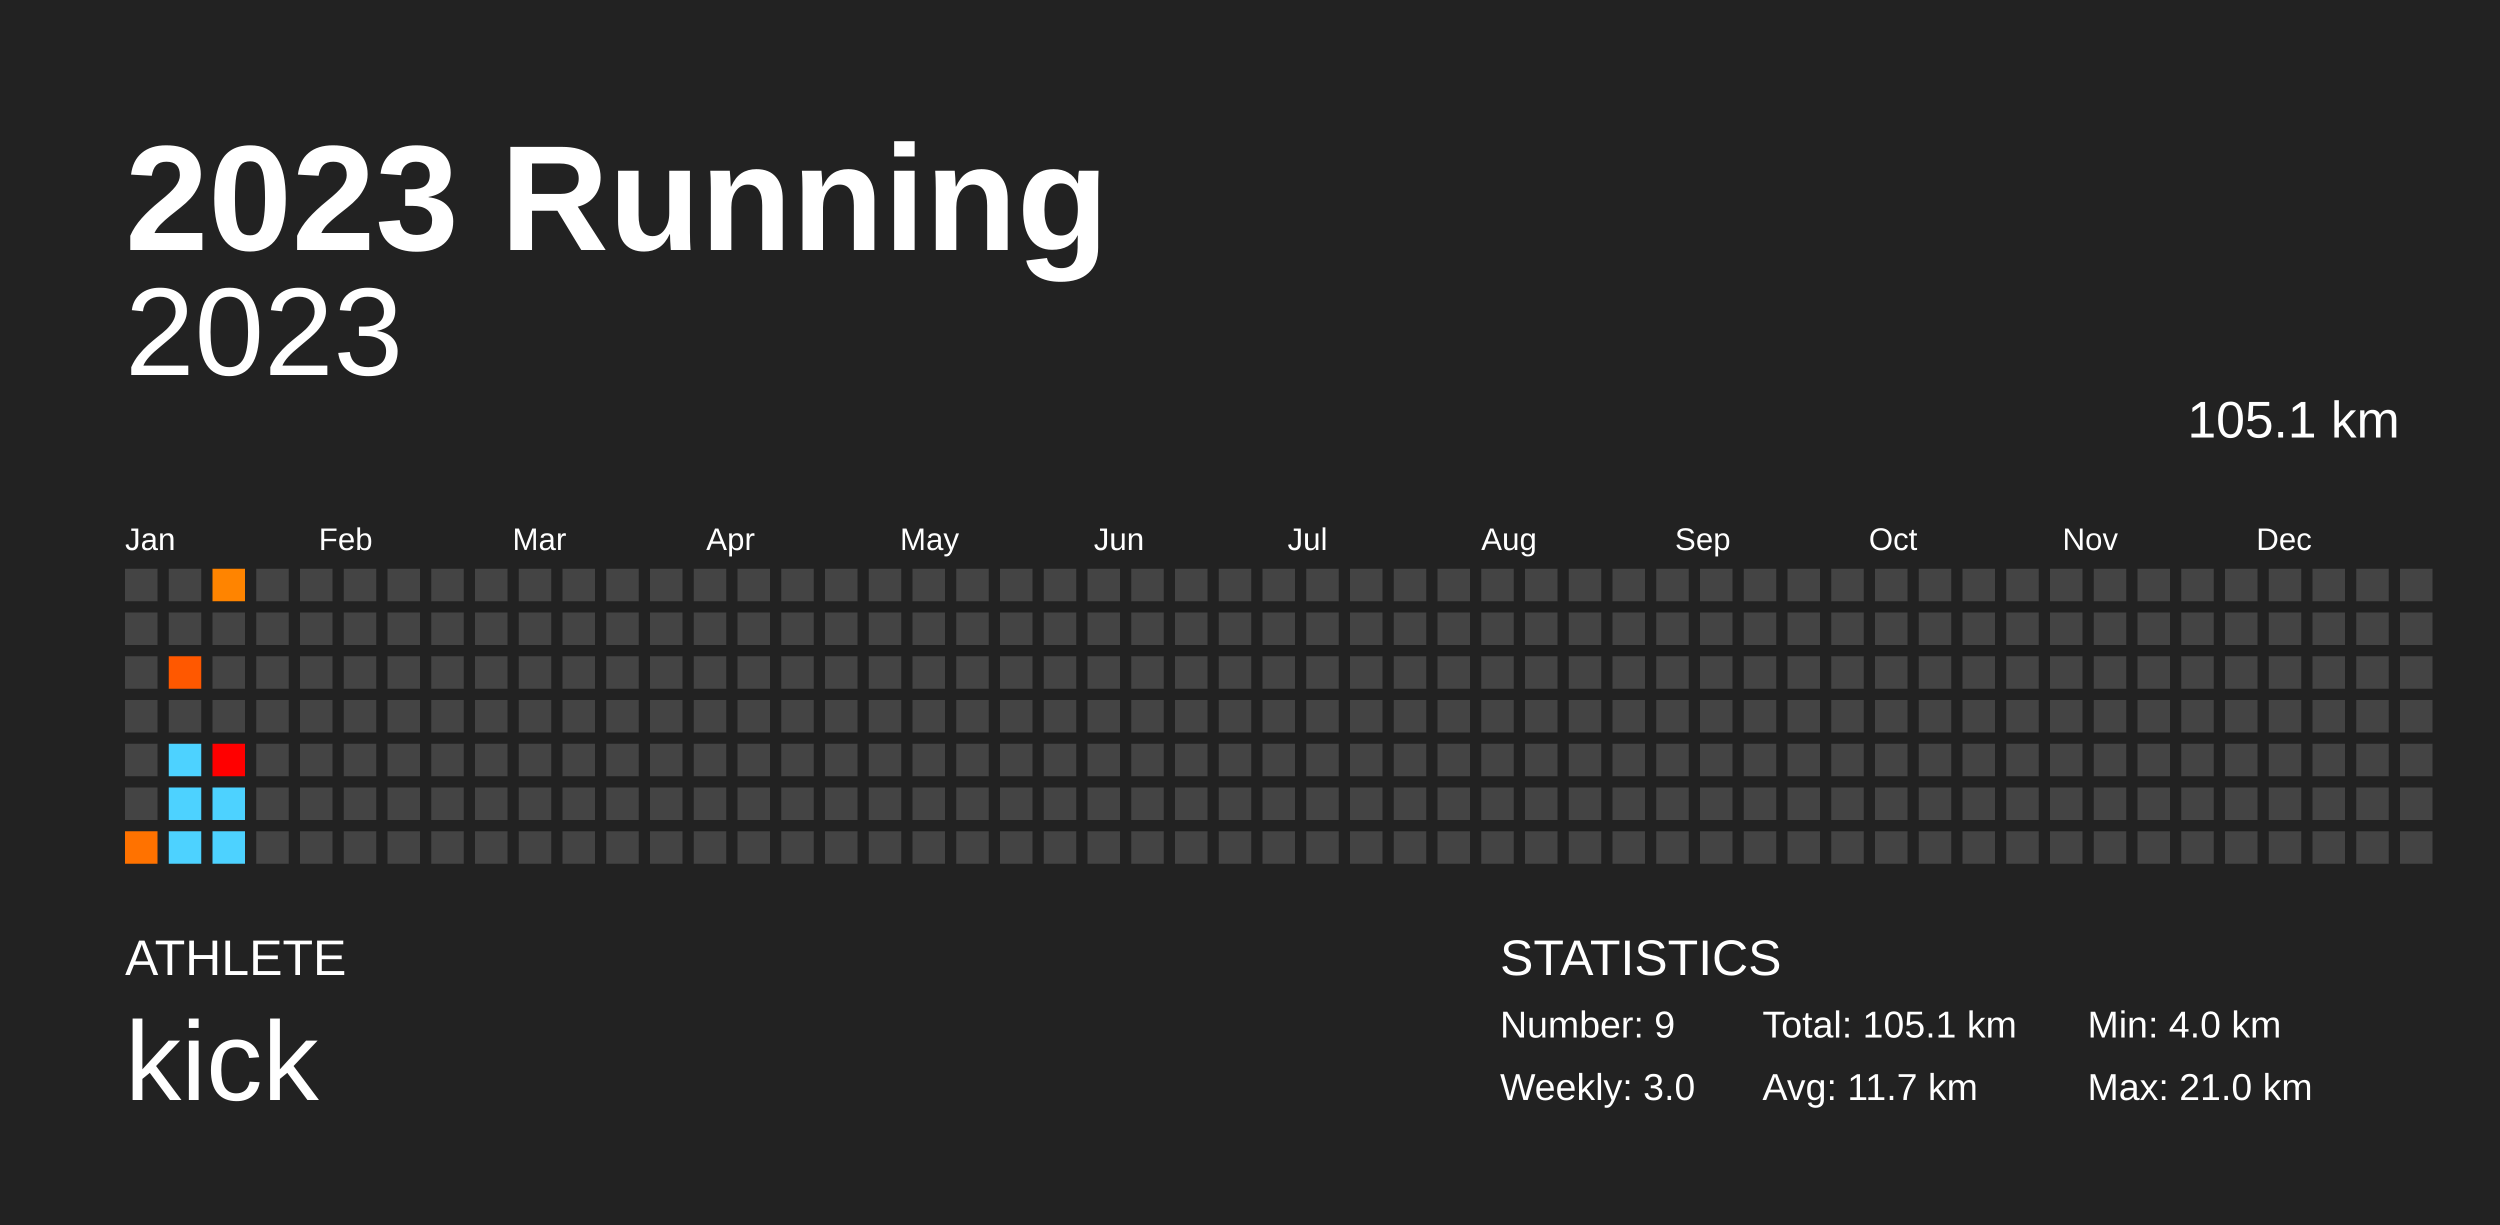
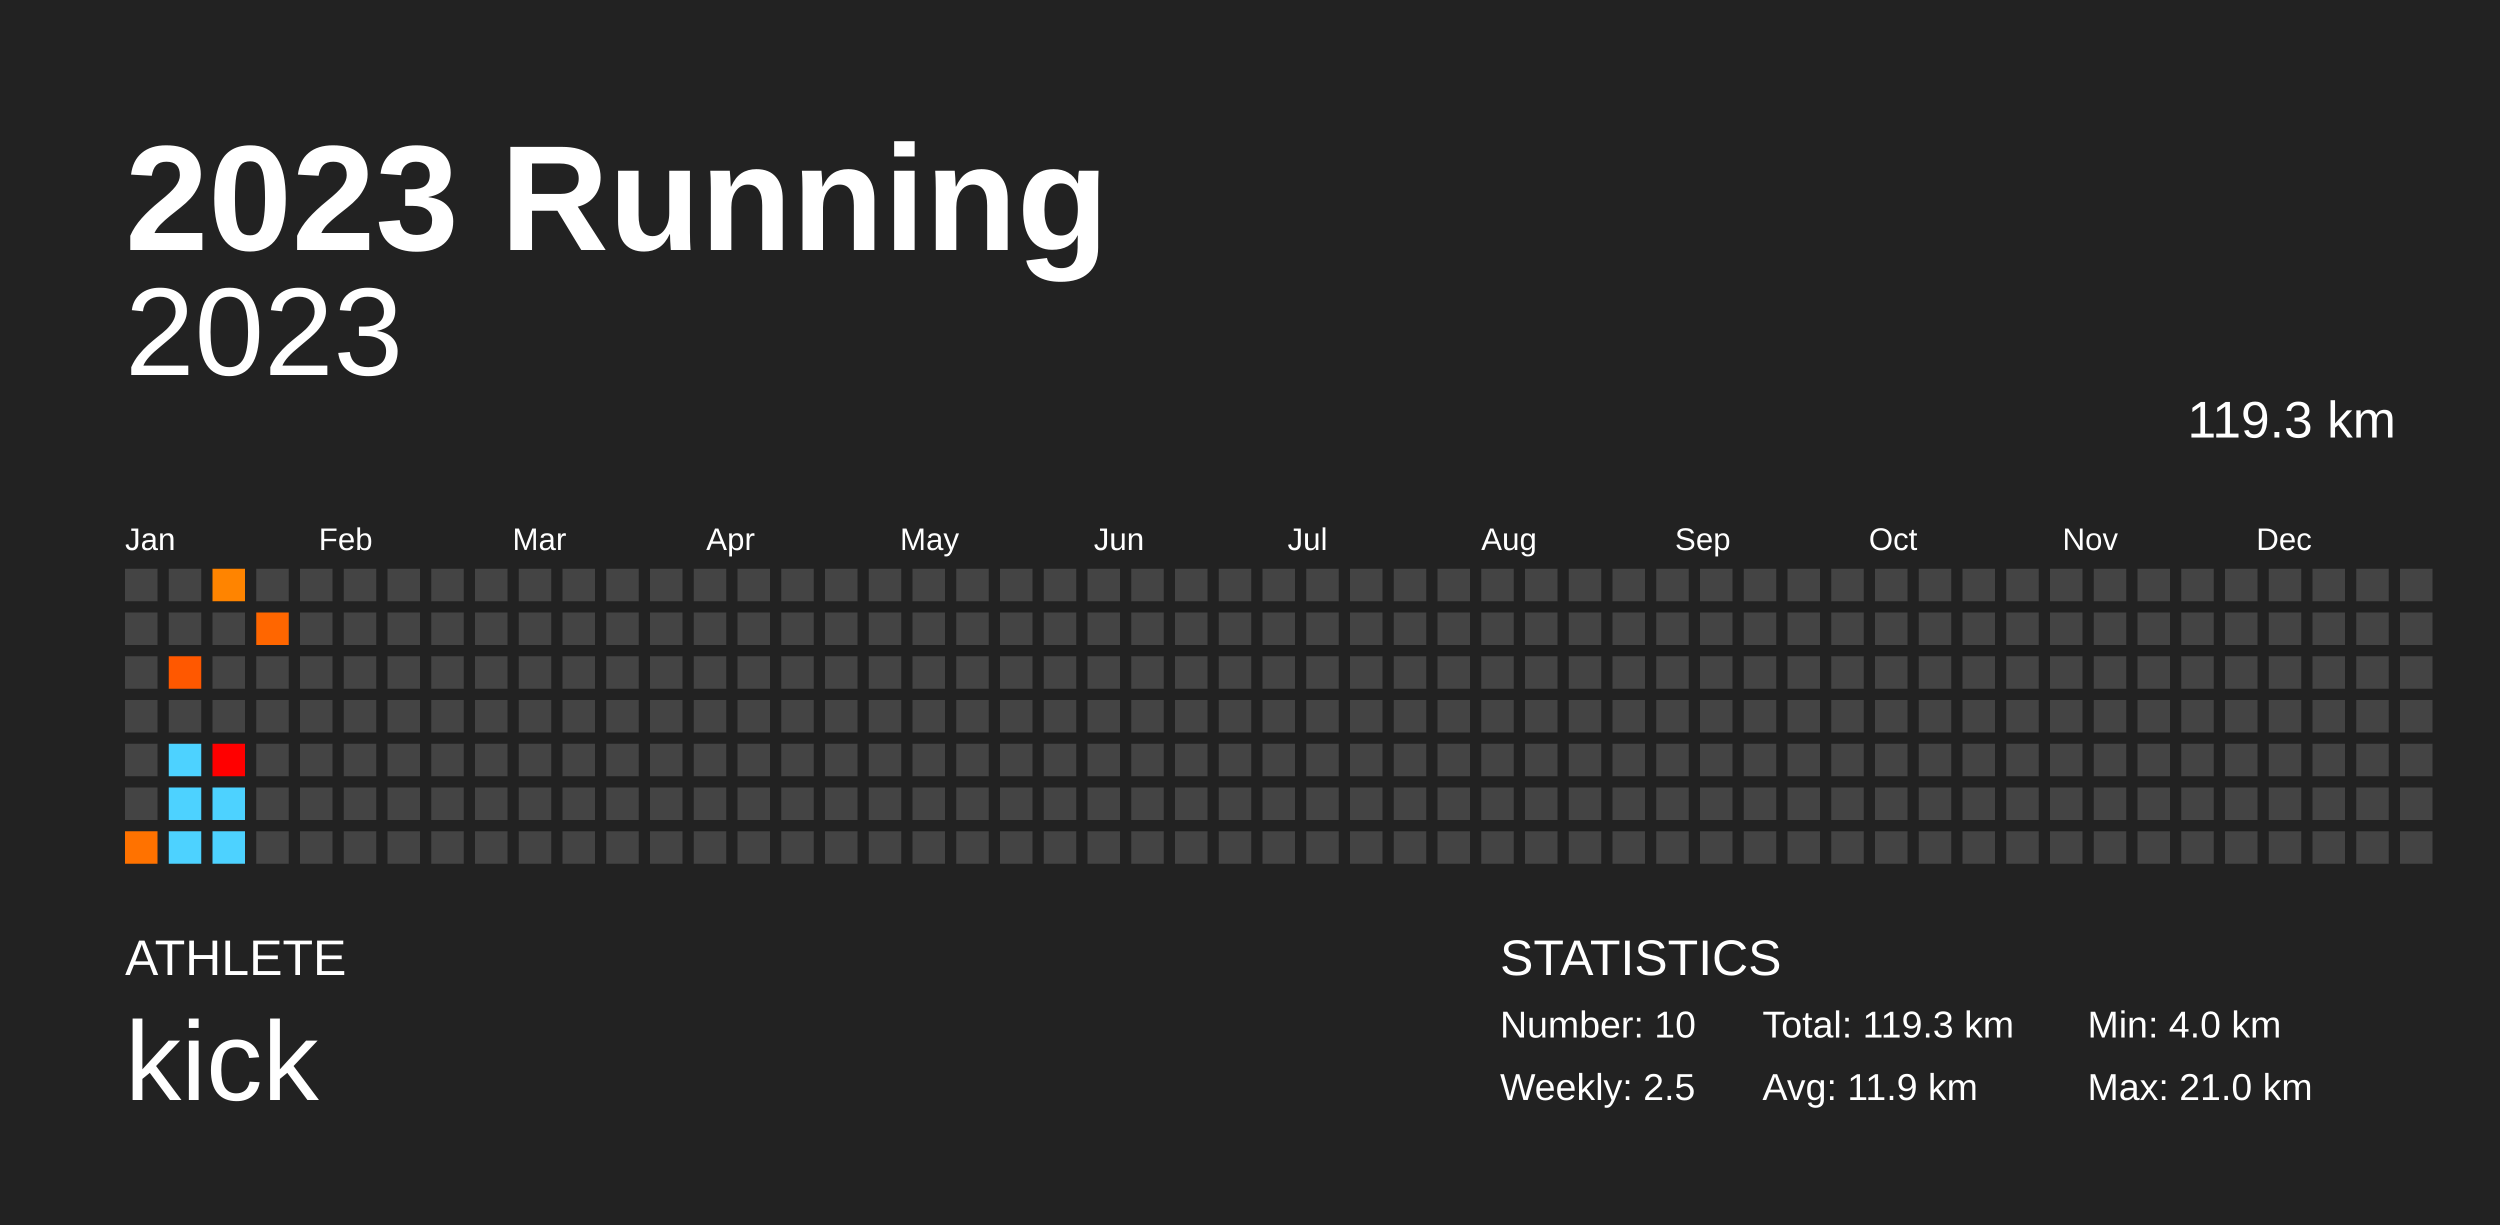
<svg xmlns="http://www.w3.org/2000/svg" baseProfile="full" height="98mm" version="1.1" viewBox="0,0,200,98" width="200mm">
  <defs />
  <rect fill="#222222" height="98" width="200" x="0" y="0" />
  <text fill="#FFFFFF" style="font-size:12px; font-family:Arial; font-weight:bold;" x="10" y="20">2023 Running</text>
  <text fill="#FFFFFF" style="font-size:4px; font-family:Arial" x="10" y="78">ATHLETE</text>
  <text fill="#FFFFFF" style="font-size:9px; font-family:Arial" x="10" y="88">kick</text>
  <text fill="#FFFFFF" style="font-size:4px; font-family:Arial" x="120" y="78">STATISTICS</text>
-   <text fill="#FFFFFF" style="font-size:3px; font-family:Arial" x="120" y="83">Number: 9</text>
-   <text fill="#FFFFFF" style="font-size:3px; font-family:Arial" x="120" y="88">Weekly: 3.0</text>
-   <text fill="#FFFFFF" style="font-size:3px; font-family:Arial" x="141" y="83">Total: 105.1 km</text>
-   <text fill="#FFFFFF" style="font-size:3px; font-family:Arial" x="141" y="88">Avg: 11.7 km</text>
+   <text fill="#FFFFFF" style="font-size:3px; font-family:Arial" x="120" y="83">Number: 10</text>
+   <text fill="#FFFFFF" style="font-size:3px; font-family:Arial" x="120" y="88">Weekly: 2.5</text>
+   <text fill="#FFFFFF" style="font-size:3px; font-family:Arial" x="141" y="83">Total: 119.3 km</text>
+   <text fill="#FFFFFF" style="font-size:3px; font-family:Arial" x="141" y="88">Avg: 11.9 km</text>
  <text fill="#FFFFFF" style="font-size:3px; font-family:Arial" x="167" y="83">Min: 4.0 km</text>
  <text fill="#FFFFFF" style="font-size:3px; font-family:Arial" x="167" y="88">Max: 21.0 km</text>
  <text alignment-baseline="hanging" fill="#FFFFFF" style="font-size:10.0px; font-family:Arial;" x="10" y="30">2023</text>
-   <text alignment-baseline="hanging" fill="#FFFFFF" style="font-size:4.125px; font-family:Arial;" x="175" y="35">105.1 km</text>
+   <text alignment-baseline="hanging" fill="#FFFFFF" style="font-size:4.125px; font-family:Arial;" x="175" y="35">119.3 km</text>
  <text fill="#FFFFFF" style="font-size:2.5px; font-family:Arial" x="10.0" y="44">Jan</text>
  <text fill="#FFFFFF" style="font-size:2.5px; font-family:Arial" x="25.5" y="44">Feb</text>
  <text fill="#FFFFFF" style="font-size:2.5px; font-family:Arial" x="41.0" y="44">Mar</text>
  <text fill="#FFFFFF" style="font-size:2.5px; font-family:Arial" x="56.5" y="44">Apr</text>
  <text fill="#FFFFFF" style="font-size:2.5px; font-family:Arial" x="72.0" y="44">May</text>
  <text fill="#FFFFFF" style="font-size:2.5px; font-family:Arial" x="87.5" y="44">Jun</text>
  <text fill="#FFFFFF" style="font-size:2.5px; font-family:Arial" x="103.0" y="44">Jul</text>
  <text fill="#FFFFFF" style="font-size:2.5px; font-family:Arial" x="118.5" y="44">Aug</text>
  <text fill="#FFFFFF" style="font-size:2.5px; font-family:Arial" x="134.0" y="44">Sep</text>
  <text fill="#FFFFFF" style="font-size:2.5px; font-family:Arial" x="149.5" y="44">Oct</text>
  <text fill="#FFFFFF" style="font-size:2.5px; font-family:Arial" x="165.0" y="44">Nov</text>
  <text fill="#FFFFFF" style="font-size:2.5px; font-family:Arial" x="180.5" y="44">Dec</text>
  <rect fill="#444444" height="2.6" width="2.6" x="10.0" y="45.5" />
  <rect fill="#444444" height="2.6" width="2.6" x="10.0" y="49.0" />
  <rect fill="#444444" height="2.6" width="2.6" x="10.0" y="52.5" />
  <rect fill="#444444" height="2.6" width="2.6" x="10.0" y="56.0" />
  <rect fill="#444444" height="2.6" width="2.6" x="10.0" y="59.5" />
  <rect fill="#444444" height="2.6" width="2.6" x="10.0" y="63.0" />
  <rect fill="#ff7200" height="2.6" width="2.6" x="10.0" y="66.5" />
  <rect fill="#444444" height="2.6" width="2.6" x="13.5" y="45.5" />
  <rect fill="#444444" height="2.6" width="2.6" x="13.5" y="49.0" />
  <rect fill="#ff5800" height="2.6" width="2.6" x="13.5" y="52.5" />
  <rect fill="#444444" height="2.6" width="2.6" x="13.5" y="56.0" />
  <rect fill="#4dd2ff" height="2.6" width="2.6" x="13.5" y="59.5" />
  <rect fill="#4dd2ff" height="2.6" width="2.6" x="13.5" y="63.0" />
  <rect fill="#4dd2ff" height="2.6" width="2.6" x="13.5" y="66.5" />
  <rect fill="#ff8400" height="2.6" width="2.6" x="17.0" y="45.5" />
  <rect fill="#444444" height="2.6" width="2.6" x="17.0" y="49.0" />
  <rect fill="#444444" height="2.6" width="2.6" x="17.0" y="52.5" />
  <rect fill="#444444" height="2.6" width="2.6" x="17.0" y="56.0" />
  <rect fill="red" height="2.6" width="2.6" x="17.0" y="59.5" />
  <rect fill="#4dd2ff" height="2.6" width="2.6" x="17.0" y="63.0" />
  <rect fill="#4dd2ff" height="2.6" width="2.6" x="17.0" y="66.5" />
  <rect fill="#444444" height="2.6" width="2.6" x="20.5" y="45.5" />
-   <rect fill="#444444" height="2.6" width="2.6" x="20.5" y="49.0" />
+   <rect fill="#ff6600" height="2.6" width="2.6" x="20.5" y="49.0" />
  <rect fill="#444444" height="2.6" width="2.6" x="20.5" y="52.5" />
  <rect fill="#444444" height="2.6" width="2.6" x="20.5" y="56.0" />
  <rect fill="#444444" height="2.6" width="2.6" x="20.5" y="59.5" />
  <rect fill="#444444" height="2.6" width="2.6" x="20.5" y="63.0" />
  <rect fill="#444444" height="2.6" width="2.6" x="20.5" y="66.5" />
  <rect fill="#444444" height="2.6" width="2.6" x="24.0" y="45.5" />
  <rect fill="#444444" height="2.6" width="2.6" x="24.0" y="49.0" />
  <rect fill="#444444" height="2.6" width="2.6" x="24.0" y="52.5" />
  <rect fill="#444444" height="2.6" width="2.6" x="24.0" y="56.0" />
  <rect fill="#444444" height="2.6" width="2.6" x="24.0" y="59.5" />
  <rect fill="#444444" height="2.6" width="2.6" x="24.0" y="63.0" />
  <rect fill="#444444" height="2.6" width="2.6" x="24.0" y="66.5" />
  <rect fill="#444444" height="2.6" width="2.6" x="27.5" y="45.5" />
  <rect fill="#444444" height="2.6" width="2.6" x="27.5" y="49.0" />
  <rect fill="#444444" height="2.6" width="2.6" x="27.5" y="52.5" />
  <rect fill="#444444" height="2.6" width="2.6" x="27.5" y="56.0" />
  <rect fill="#444444" height="2.6" width="2.6" x="27.5" y="59.5" />
  <rect fill="#444444" height="2.6" width="2.6" x="27.5" y="63.0" />
  <rect fill="#444444" height="2.6" width="2.6" x="27.5" y="66.5" />
  <rect fill="#444444" height="2.6" width="2.6" x="31.0" y="45.5" />
  <rect fill="#444444" height="2.6" width="2.6" x="31.0" y="49.0" />
  <rect fill="#444444" height="2.6" width="2.6" x="31.0" y="52.5" />
  <rect fill="#444444" height="2.6" width="2.6" x="31.0" y="56.0" />
  <rect fill="#444444" height="2.6" width="2.6" x="31.0" y="59.5" />
  <rect fill="#444444" height="2.6" width="2.6" x="31.0" y="63.0" />
  <rect fill="#444444" height="2.6" width="2.6" x="31.0" y="66.5" />
  <rect fill="#444444" height="2.6" width="2.6" x="34.5" y="45.5" />
  <rect fill="#444444" height="2.6" width="2.6" x="34.5" y="49.0" />
  <rect fill="#444444" height="2.6" width="2.6" x="34.5" y="52.5" />
  <rect fill="#444444" height="2.6" width="2.6" x="34.5" y="56.0" />
  <rect fill="#444444" height="2.6" width="2.6" x="34.5" y="59.5" />
  <rect fill="#444444" height="2.6" width="2.6" x="34.5" y="63.0" />
  <rect fill="#444444" height="2.6" width="2.6" x="34.5" y="66.5" />
  <rect fill="#444444" height="2.6" width="2.6" x="38.0" y="45.5" />
  <rect fill="#444444" height="2.6" width="2.6" x="38.0" y="49.0" />
  <rect fill="#444444" height="2.6" width="2.6" x="38.0" y="52.5" />
  <rect fill="#444444" height="2.6" width="2.6" x="38.0" y="56.0" />
  <rect fill="#444444" height="2.6" width="2.6" x="38.0" y="59.5" />
  <rect fill="#444444" height="2.6" width="2.6" x="38.0" y="63.0" />
  <rect fill="#444444" height="2.6" width="2.6" x="38.0" y="66.5" />
  <rect fill="#444444" height="2.6" width="2.6" x="41.5" y="45.5" />
  <rect fill="#444444" height="2.6" width="2.6" x="41.5" y="49.0" />
  <rect fill="#444444" height="2.6" width="2.6" x="41.5" y="52.5" />
  <rect fill="#444444" height="2.6" width="2.6" x="41.5" y="56.0" />
  <rect fill="#444444" height="2.6" width="2.6" x="41.5" y="59.5" />
  <rect fill="#444444" height="2.6" width="2.6" x="41.5" y="63.0" />
  <rect fill="#444444" height="2.6" width="2.6" x="41.5" y="66.5" />
  <rect fill="#444444" height="2.6" width="2.6" x="45.0" y="45.5" />
  <rect fill="#444444" height="2.6" width="2.6" x="45.0" y="49.0" />
  <rect fill="#444444" height="2.6" width="2.6" x="45.0" y="52.5" />
  <rect fill="#444444" height="2.6" width="2.6" x="45.0" y="56.0" />
  <rect fill="#444444" height="2.6" width="2.6" x="45.0" y="59.5" />
  <rect fill="#444444" height="2.6" width="2.6" x="45.0" y="63.0" />
  <rect fill="#444444" height="2.6" width="2.6" x="45.0" y="66.5" />
  <rect fill="#444444" height="2.6" width="2.6" x="48.5" y="45.5" />
  <rect fill="#444444" height="2.6" width="2.6" x="48.5" y="49.0" />
  <rect fill="#444444" height="2.6" width="2.6" x="48.5" y="52.5" />
  <rect fill="#444444" height="2.6" width="2.6" x="48.5" y="56.0" />
  <rect fill="#444444" height="2.6" width="2.6" x="48.5" y="59.5" />
  <rect fill="#444444" height="2.6" width="2.6" x="48.5" y="63.0" />
  <rect fill="#444444" height="2.6" width="2.6" x="48.5" y="66.5" />
  <rect fill="#444444" height="2.6" width="2.6" x="52.0" y="45.5" />
  <rect fill="#444444" height="2.6" width="2.6" x="52.0" y="49.0" />
  <rect fill="#444444" height="2.6" width="2.6" x="52.0" y="52.5" />
  <rect fill="#444444" height="2.6" width="2.6" x="52.0" y="56.0" />
  <rect fill="#444444" height="2.6" width="2.6" x="52.0" y="59.5" />
  <rect fill="#444444" height="2.6" width="2.6" x="52.0" y="63.0" />
  <rect fill="#444444" height="2.6" width="2.6" x="52.0" y="66.5" />
  <rect fill="#444444" height="2.6" width="2.6" x="55.5" y="45.5" />
  <rect fill="#444444" height="2.6" width="2.6" x="55.5" y="49.0" />
  <rect fill="#444444" height="2.6" width="2.6" x="55.5" y="52.5" />
  <rect fill="#444444" height="2.6" width="2.6" x="55.5" y="56.0" />
  <rect fill="#444444" height="2.6" width="2.6" x="55.5" y="59.5" />
  <rect fill="#444444" height="2.6" width="2.6" x="55.5" y="63.0" />
  <rect fill="#444444" height="2.6" width="2.6" x="55.5" y="66.5" />
  <rect fill="#444444" height="2.6" width="2.6" x="59.0" y="45.5" />
  <rect fill="#444444" height="2.6" width="2.6" x="59.0" y="49.0" />
  <rect fill="#444444" height="2.6" width="2.6" x="59.0" y="52.5" />
  <rect fill="#444444" height="2.6" width="2.6" x="59.0" y="56.0" />
  <rect fill="#444444" height="2.6" width="2.6" x="59.0" y="59.5" />
  <rect fill="#444444" height="2.6" width="2.6" x="59.0" y="63.0" />
  <rect fill="#444444" height="2.6" width="2.6" x="59.0" y="66.5" />
  <rect fill="#444444" height="2.6" width="2.6" x="62.5" y="45.5" />
  <rect fill="#444444" height="2.6" width="2.6" x="62.5" y="49.0" />
  <rect fill="#444444" height="2.6" width="2.6" x="62.5" y="52.5" />
  <rect fill="#444444" height="2.6" width="2.6" x="62.5" y="56.0" />
  <rect fill="#444444" height="2.6" width="2.6" x="62.5" y="59.5" />
  <rect fill="#444444" height="2.6" width="2.6" x="62.5" y="63.0" />
  <rect fill="#444444" height="2.6" width="2.6" x="62.5" y="66.5" />
  <rect fill="#444444" height="2.6" width="2.6" x="66.0" y="45.5" />
  <rect fill="#444444" height="2.6" width="2.6" x="66.0" y="49.0" />
  <rect fill="#444444" height="2.6" width="2.6" x="66.0" y="52.5" />
  <rect fill="#444444" height="2.6" width="2.6" x="66.0" y="56.0" />
  <rect fill="#444444" height="2.6" width="2.6" x="66.0" y="59.5" />
  <rect fill="#444444" height="2.6" width="2.6" x="66.0" y="63.0" />
  <rect fill="#444444" height="2.6" width="2.6" x="66.0" y="66.5" />
  <rect fill="#444444" height="2.6" width="2.6" x="69.5" y="45.5" />
  <rect fill="#444444" height="2.6" width="2.6" x="69.5" y="49.0" />
  <rect fill="#444444" height="2.6" width="2.6" x="69.5" y="52.5" />
  <rect fill="#444444" height="2.6" width="2.6" x="69.5" y="56.0" />
  <rect fill="#444444" height="2.6" width="2.6" x="69.5" y="59.5" />
  <rect fill="#444444" height="2.6" width="2.6" x="69.5" y="63.0" />
  <rect fill="#444444" height="2.6" width="2.6" x="69.5" y="66.5" />
  <rect fill="#444444" height="2.6" width="2.6" x="73.0" y="45.5" />
  <rect fill="#444444" height="2.6" width="2.6" x="73.0" y="49.0" />
  <rect fill="#444444" height="2.6" width="2.6" x="73.0" y="52.5" />
  <rect fill="#444444" height="2.6" width="2.6" x="73.0" y="56.0" />
  <rect fill="#444444" height="2.6" width="2.6" x="73.0" y="59.5" />
  <rect fill="#444444" height="2.6" width="2.6" x="73.0" y="63.0" />
  <rect fill="#444444" height="2.6" width="2.6" x="73.0" y="66.5" />
  <rect fill="#444444" height="2.6" width="2.6" x="76.5" y="45.5" />
  <rect fill="#444444" height="2.6" width="2.6" x="76.5" y="49.0" />
  <rect fill="#444444" height="2.6" width="2.6" x="76.5" y="52.5" />
  <rect fill="#444444" height="2.6" width="2.6" x="76.5" y="56.0" />
  <rect fill="#444444" height="2.6" width="2.6" x="76.5" y="59.5" />
  <rect fill="#444444" height="2.6" width="2.6" x="76.5" y="63.0" />
  <rect fill="#444444" height="2.6" width="2.6" x="76.5" y="66.5" />
  <rect fill="#444444" height="2.6" width="2.6" x="80.0" y="45.5" />
  <rect fill="#444444" height="2.6" width="2.6" x="80.0" y="49.0" />
  <rect fill="#444444" height="2.6" width="2.6" x="80.0" y="52.5" />
  <rect fill="#444444" height="2.6" width="2.6" x="80.0" y="56.0" />
  <rect fill="#444444" height="2.6" width="2.6" x="80.0" y="59.5" />
  <rect fill="#444444" height="2.6" width="2.6" x="80.0" y="63.0" />
  <rect fill="#444444" height="2.6" width="2.6" x="80.0" y="66.5" />
  <rect fill="#444444" height="2.6" width="2.6" x="83.5" y="45.5" />
  <rect fill="#444444" height="2.6" width="2.6" x="83.5" y="49.0" />
  <rect fill="#444444" height="2.6" width="2.6" x="83.5" y="52.5" />
  <rect fill="#444444" height="2.6" width="2.6" x="83.5" y="56.0" />
  <rect fill="#444444" height="2.6" width="2.6" x="83.5" y="59.5" />
  <rect fill="#444444" height="2.6" width="2.6" x="83.5" y="63.0" />
  <rect fill="#444444" height="2.6" width="2.6" x="83.5" y="66.5" />
  <rect fill="#444444" height="2.6" width="2.6" x="87.0" y="45.5" />
  <rect fill="#444444" height="2.6" width="2.6" x="87.0" y="49.0" />
  <rect fill="#444444" height="2.6" width="2.6" x="87.0" y="52.5" />
  <rect fill="#444444" height="2.6" width="2.6" x="87.0" y="56.0" />
  <rect fill="#444444" height="2.6" width="2.6" x="87.0" y="59.5" />
  <rect fill="#444444" height="2.6" width="2.6" x="87.0" y="63.0" />
  <rect fill="#444444" height="2.6" width="2.6" x="87.0" y="66.5" />
  <rect fill="#444444" height="2.6" width="2.6" x="90.5" y="45.5" />
  <rect fill="#444444" height="2.6" width="2.6" x="90.5" y="49.0" />
  <rect fill="#444444" height="2.6" width="2.6" x="90.5" y="52.5" />
  <rect fill="#444444" height="2.6" width="2.6" x="90.5" y="56.0" />
  <rect fill="#444444" height="2.6" width="2.6" x="90.5" y="59.5" />
  <rect fill="#444444" height="2.6" width="2.6" x="90.5" y="63.0" />
  <rect fill="#444444" height="2.6" width="2.6" x="90.5" y="66.5" />
  <rect fill="#444444" height="2.6" width="2.6" x="94.0" y="45.5" />
  <rect fill="#444444" height="2.6" width="2.6" x="94.0" y="49.0" />
  <rect fill="#444444" height="2.6" width="2.6" x="94.0" y="52.5" />
  <rect fill="#444444" height="2.6" width="2.6" x="94.0" y="56.0" />
  <rect fill="#444444" height="2.6" width="2.6" x="94.0" y="59.5" />
  <rect fill="#444444" height="2.6" width="2.6" x="94.0" y="63.0" />
  <rect fill="#444444" height="2.6" width="2.6" x="94.0" y="66.5" />
  <rect fill="#444444" height="2.6" width="2.6" x="97.5" y="45.5" />
  <rect fill="#444444" height="2.6" width="2.6" x="97.5" y="49.0" />
  <rect fill="#444444" height="2.6" width="2.6" x="97.5" y="52.5" />
  <rect fill="#444444" height="2.6" width="2.6" x="97.5" y="56.0" />
  <rect fill="#444444" height="2.6" width="2.6" x="97.5" y="59.5" />
  <rect fill="#444444" height="2.6" width="2.6" x="97.5" y="63.0" />
  <rect fill="#444444" height="2.6" width="2.6" x="97.5" y="66.5" />
  <rect fill="#444444" height="2.6" width="2.6" x="101.0" y="45.5" />
  <rect fill="#444444" height="2.6" width="2.6" x="101.0" y="49.0" />
  <rect fill="#444444" height="2.6" width="2.6" x="101.0" y="52.5" />
  <rect fill="#444444" height="2.6" width="2.6" x="101.0" y="56.0" />
  <rect fill="#444444" height="2.6" width="2.6" x="101.0" y="59.5" />
  <rect fill="#444444" height="2.6" width="2.6" x="101.0" y="63.0" />
  <rect fill="#444444" height="2.6" width="2.6" x="101.0" y="66.5" />
  <rect fill="#444444" height="2.6" width="2.6" x="104.5" y="45.5" />
  <rect fill="#444444" height="2.6" width="2.6" x="104.5" y="49.0" />
  <rect fill="#444444" height="2.6" width="2.6" x="104.5" y="52.5" />
  <rect fill="#444444" height="2.6" width="2.6" x="104.5" y="56.0" />
  <rect fill="#444444" height="2.6" width="2.6" x="104.5" y="59.5" />
  <rect fill="#444444" height="2.6" width="2.6" x="104.5" y="63.0" />
  <rect fill="#444444" height="2.6" width="2.6" x="104.5" y="66.5" />
  <rect fill="#444444" height="2.6" width="2.6" x="108.0" y="45.5" />
  <rect fill="#444444" height="2.6" width="2.6" x="108.0" y="49.0" />
  <rect fill="#444444" height="2.6" width="2.6" x="108.0" y="52.5" />
  <rect fill="#444444" height="2.6" width="2.6" x="108.0" y="56.0" />
  <rect fill="#444444" height="2.6" width="2.6" x="108.0" y="59.5" />
  <rect fill="#444444" height="2.6" width="2.6" x="108.0" y="63.0" />
  <rect fill="#444444" height="2.6" width="2.6" x="108.0" y="66.5" />
  <rect fill="#444444" height="2.6" width="2.6" x="111.5" y="45.5" />
  <rect fill="#444444" height="2.6" width="2.6" x="111.5" y="49.0" />
  <rect fill="#444444" height="2.6" width="2.6" x="111.5" y="52.5" />
  <rect fill="#444444" height="2.6" width="2.6" x="111.5" y="56.0" />
  <rect fill="#444444" height="2.6" width="2.6" x="111.5" y="59.5" />
  <rect fill="#444444" height="2.6" width="2.6" x="111.5" y="63.0" />
  <rect fill="#444444" height="2.6" width="2.6" x="111.5" y="66.5" />
  <rect fill="#444444" height="2.6" width="2.6" x="115.0" y="45.5" />
  <rect fill="#444444" height="2.6" width="2.6" x="115.0" y="49.0" />
  <rect fill="#444444" height="2.6" width="2.6" x="115.0" y="52.5" />
  <rect fill="#444444" height="2.6" width="2.6" x="115.0" y="56.0" />
  <rect fill="#444444" height="2.6" width="2.6" x="115.0" y="59.5" />
  <rect fill="#444444" height="2.6" width="2.6" x="115.0" y="63.0" />
  <rect fill="#444444" height="2.6" width="2.6" x="115.0" y="66.5" />
  <rect fill="#444444" height="2.6" width="2.6" x="118.5" y="45.5" />
  <rect fill="#444444" height="2.6" width="2.6" x="118.5" y="49.0" />
  <rect fill="#444444" height="2.6" width="2.6" x="118.5" y="52.5" />
  <rect fill="#444444" height="2.6" width="2.6" x="118.5" y="56.0" />
  <rect fill="#444444" height="2.6" width="2.6" x="118.5" y="59.5" />
  <rect fill="#444444" height="2.6" width="2.6" x="118.5" y="63.0" />
  <rect fill="#444444" height="2.6" width="2.6" x="118.5" y="66.5" />
  <rect fill="#444444" height="2.6" width="2.6" x="122.0" y="45.5" />
  <rect fill="#444444" height="2.6" width="2.6" x="122.0" y="49.0" />
  <rect fill="#444444" height="2.6" width="2.6" x="122.0" y="52.5" />
  <rect fill="#444444" height="2.6" width="2.6" x="122.0" y="56.0" />
  <rect fill="#444444" height="2.6" width="2.6" x="122.0" y="59.5" />
  <rect fill="#444444" height="2.6" width="2.6" x="122.0" y="63.0" />
  <rect fill="#444444" height="2.6" width="2.6" x="122.0" y="66.5" />
  <rect fill="#444444" height="2.6" width="2.6" x="125.5" y="45.5" />
  <rect fill="#444444" height="2.6" width="2.6" x="125.5" y="49.0" />
  <rect fill="#444444" height="2.6" width="2.6" x="125.5" y="52.5" />
  <rect fill="#444444" height="2.6" width="2.6" x="125.5" y="56.0" />
  <rect fill="#444444" height="2.6" width="2.6" x="125.5" y="59.5" />
  <rect fill="#444444" height="2.6" width="2.6" x="125.5" y="63.0" />
  <rect fill="#444444" height="2.6" width="2.6" x="125.5" y="66.5" />
  <rect fill="#444444" height="2.6" width="2.6" x="129.0" y="45.5" />
  <rect fill="#444444" height="2.6" width="2.6" x="129.0" y="49.0" />
  <rect fill="#444444" height="2.6" width="2.6" x="129.0" y="52.5" />
  <rect fill="#444444" height="2.6" width="2.6" x="129.0" y="56.0" />
  <rect fill="#444444" height="2.6" width="2.6" x="129.0" y="59.5" />
  <rect fill="#444444" height="2.6" width="2.6" x="129.0" y="63.0" />
  <rect fill="#444444" height="2.6" width="2.6" x="129.0" y="66.5" />
  <rect fill="#444444" height="2.6" width="2.6" x="132.5" y="45.5" />
  <rect fill="#444444" height="2.6" width="2.6" x="132.5" y="49.0" />
  <rect fill="#444444" height="2.6" width="2.6" x="132.5" y="52.5" />
  <rect fill="#444444" height="2.6" width="2.6" x="132.5" y="56.0" />
  <rect fill="#444444" height="2.6" width="2.6" x="132.5" y="59.5" />
  <rect fill="#444444" height="2.6" width="2.6" x="132.5" y="63.0" />
  <rect fill="#444444" height="2.6" width="2.6" x="132.5" y="66.5" />
  <rect fill="#444444" height="2.6" width="2.6" x="136.0" y="45.5" />
  <rect fill="#444444" height="2.6" width="2.6" x="136.0" y="49.0" />
  <rect fill="#444444" height="2.6" width="2.6" x="136.0" y="52.5" />
  <rect fill="#444444" height="2.6" width="2.6" x="136.0" y="56.0" />
  <rect fill="#444444" height="2.6" width="2.6" x="136.0" y="59.5" />
  <rect fill="#444444" height="2.6" width="2.6" x="136.0" y="63.0" />
  <rect fill="#444444" height="2.6" width="2.6" x="136.0" y="66.5" />
  <rect fill="#444444" height="2.6" width="2.6" x="139.5" y="45.5" />
  <rect fill="#444444" height="2.6" width="2.6" x="139.5" y="49.0" />
  <rect fill="#444444" height="2.6" width="2.6" x="139.5" y="52.5" />
  <rect fill="#444444" height="2.6" width="2.6" x="139.5" y="56.0" />
  <rect fill="#444444" height="2.6" width="2.6" x="139.5" y="59.5" />
  <rect fill="#444444" height="2.6" width="2.6" x="139.5" y="63.0" />
  <rect fill="#444444" height="2.6" width="2.6" x="139.5" y="66.5" />
  <rect fill="#444444" height="2.6" width="2.6" x="143.0" y="45.5" />
  <rect fill="#444444" height="2.6" width="2.6" x="143.0" y="49.0" />
  <rect fill="#444444" height="2.6" width="2.6" x="143.0" y="52.5" />
  <rect fill="#444444" height="2.6" width="2.6" x="143.0" y="56.0" />
  <rect fill="#444444" height="2.6" width="2.6" x="143.0" y="59.5" />
  <rect fill="#444444" height="2.6" width="2.6" x="143.0" y="63.0" />
  <rect fill="#444444" height="2.6" width="2.6" x="143.0" y="66.5" />
  <rect fill="#444444" height="2.6" width="2.6" x="146.5" y="45.5" />
  <rect fill="#444444" height="2.6" width="2.6" x="146.5" y="49.0" />
  <rect fill="#444444" height="2.6" width="2.6" x="146.5" y="52.5" />
  <rect fill="#444444" height="2.6" width="2.6" x="146.5" y="56.0" />
  <rect fill="#444444" height="2.6" width="2.6" x="146.5" y="59.5" />
  <rect fill="#444444" height="2.6" width="2.6" x="146.5" y="63.0" />
  <rect fill="#444444" height="2.6" width="2.6" x="146.5" y="66.5" />
  <rect fill="#444444" height="2.6" width="2.6" x="150.0" y="45.5" />
  <rect fill="#444444" height="2.6" width="2.6" x="150.0" y="49.0" />
  <rect fill="#444444" height="2.6" width="2.6" x="150.0" y="52.5" />
  <rect fill="#444444" height="2.6" width="2.6" x="150.0" y="56.0" />
  <rect fill="#444444" height="2.6" width="2.6" x="150.0" y="59.5" />
  <rect fill="#444444" height="2.6" width="2.6" x="150.0" y="63.0" />
  <rect fill="#444444" height="2.6" width="2.6" x="150.0" y="66.5" />
  <rect fill="#444444" height="2.6" width="2.6" x="153.5" y="45.5" />
  <rect fill="#444444" height="2.6" width="2.6" x="153.5" y="49.0" />
  <rect fill="#444444" height="2.6" width="2.6" x="153.5" y="52.5" />
  <rect fill="#444444" height="2.6" width="2.6" x="153.5" y="56.0" />
  <rect fill="#444444" height="2.6" width="2.6" x="153.5" y="59.5" />
  <rect fill="#444444" height="2.6" width="2.6" x="153.5" y="63.0" />
  <rect fill="#444444" height="2.6" width="2.6" x="153.5" y="66.5" />
  <rect fill="#444444" height="2.6" width="2.6" x="157.0" y="45.5" />
  <rect fill="#444444" height="2.6" width="2.6" x="157.0" y="49.0" />
  <rect fill="#444444" height="2.6" width="2.6" x="157.0" y="52.5" />
  <rect fill="#444444" height="2.6" width="2.6" x="157.0" y="56.0" />
  <rect fill="#444444" height="2.6" width="2.6" x="157.0" y="59.5" />
  <rect fill="#444444" height="2.6" width="2.6" x="157.0" y="63.0" />
  <rect fill="#444444" height="2.6" width="2.6" x="157.0" y="66.5" />
  <rect fill="#444444" height="2.6" width="2.6" x="160.5" y="45.5" />
  <rect fill="#444444" height="2.6" width="2.6" x="160.5" y="49.0" />
  <rect fill="#444444" height="2.6" width="2.6" x="160.5" y="52.5" />
  <rect fill="#444444" height="2.6" width="2.6" x="160.5" y="56.0" />
  <rect fill="#444444" height="2.6" width="2.6" x="160.5" y="59.5" />
  <rect fill="#444444" height="2.6" width="2.6" x="160.5" y="63.0" />
  <rect fill="#444444" height="2.6" width="2.6" x="160.5" y="66.5" />
  <rect fill="#444444" height="2.6" width="2.6" x="164.0" y="45.5" />
  <rect fill="#444444" height="2.6" width="2.6" x="164.0" y="49.0" />
  <rect fill="#444444" height="2.6" width="2.6" x="164.0" y="52.5" />
  <rect fill="#444444" height="2.6" width="2.6" x="164.0" y="56.0" />
  <rect fill="#444444" height="2.6" width="2.6" x="164.0" y="59.5" />
  <rect fill="#444444" height="2.6" width="2.6" x="164.0" y="63.0" />
  <rect fill="#444444" height="2.6" width="2.6" x="164.0" y="66.5" />
  <rect fill="#444444" height="2.6" width="2.6" x="167.5" y="45.5" />
  <rect fill="#444444" height="2.6" width="2.6" x="167.5" y="49.0" />
  <rect fill="#444444" height="2.6" width="2.6" x="167.5" y="52.5" />
  <rect fill="#444444" height="2.6" width="2.6" x="167.5" y="56.0" />
  <rect fill="#444444" height="2.6" width="2.6" x="167.5" y="59.5" />
  <rect fill="#444444" height="2.6" width="2.6" x="167.5" y="63.0" />
  <rect fill="#444444" height="2.6" width="2.6" x="167.5" y="66.5" />
  <rect fill="#444444" height="2.6" width="2.6" x="171.0" y="45.5" />
  <rect fill="#444444" height="2.6" width="2.6" x="171.0" y="49.0" />
  <rect fill="#444444" height="2.6" width="2.6" x="171.0" y="52.5" />
  <rect fill="#444444" height="2.6" width="2.6" x="171.0" y="56.0" />
  <rect fill="#444444" height="2.6" width="2.6" x="171.0" y="59.5" />
  <rect fill="#444444" height="2.6" width="2.6" x="171.0" y="63.0" />
  <rect fill="#444444" height="2.6" width="2.6" x="171.0" y="66.5" />
  <rect fill="#444444" height="2.6" width="2.6" x="174.5" y="45.5" />
  <rect fill="#444444" height="2.6" width="2.6" x="174.5" y="49.0" />
  <rect fill="#444444" height="2.6" width="2.6" x="174.5" y="52.5" />
  <rect fill="#444444" height="2.6" width="2.6" x="174.5" y="56.0" />
  <rect fill="#444444" height="2.6" width="2.6" x="174.5" y="59.5" />
  <rect fill="#444444" height="2.6" width="2.6" x="174.5" y="63.0" />
  <rect fill="#444444" height="2.6" width="2.6" x="174.5" y="66.5" />
  <rect fill="#444444" height="2.6" width="2.6" x="178.0" y="45.5" />
  <rect fill="#444444" height="2.6" width="2.6" x="178.0" y="49.0" />
  <rect fill="#444444" height="2.6" width="2.6" x="178.0" y="52.5" />
  <rect fill="#444444" height="2.6" width="2.6" x="178.0" y="56.0" />
  <rect fill="#444444" height="2.6" width="2.6" x="178.0" y="59.5" />
  <rect fill="#444444" height="2.6" width="2.6" x="178.0" y="63.0" />
  <rect fill="#444444" height="2.6" width="2.6" x="178.0" y="66.5" />
  <rect fill="#444444" height="2.6" width="2.6" x="181.5" y="45.5" />
  <rect fill="#444444" height="2.6" width="2.6" x="181.5" y="49.0" />
  <rect fill="#444444" height="2.6" width="2.6" x="181.5" y="52.5" />
  <rect fill="#444444" height="2.6" width="2.6" x="181.5" y="56.0" />
  <rect fill="#444444" height="2.6" width="2.6" x="181.5" y="59.5" />
  <rect fill="#444444" height="2.6" width="2.6" x="181.5" y="63.0" />
  <rect fill="#444444" height="2.6" width="2.6" x="181.5" y="66.5" />
  <rect fill="#444444" height="2.6" width="2.6" x="185.0" y="45.5" />
  <rect fill="#444444" height="2.6" width="2.6" x="185.0" y="49.0" />
  <rect fill="#444444" height="2.6" width="2.6" x="185.0" y="52.5" />
  <rect fill="#444444" height="2.6" width="2.6" x="185.0" y="56.0" />
  <rect fill="#444444" height="2.6" width="2.6" x="185.0" y="59.5" />
  <rect fill="#444444" height="2.6" width="2.6" x="185.0" y="63.0" />
  <rect fill="#444444" height="2.6" width="2.6" x="185.0" y="66.5" />
  <rect fill="#444444" height="2.6" width="2.6" x="188.5" y="45.5" />
  <rect fill="#444444" height="2.6" width="2.6" x="188.5" y="49.0" />
  <rect fill="#444444" height="2.6" width="2.6" x="188.5" y="52.5" />
  <rect fill="#444444" height="2.6" width="2.6" x="188.5" y="56.0" />
  <rect fill="#444444" height="2.6" width="2.6" x="188.5" y="59.5" />
  <rect fill="#444444" height="2.6" width="2.6" x="188.5" y="63.0" />
  <rect fill="#444444" height="2.6" width="2.6" x="188.5" y="66.5" />
  <rect fill="#444444" height="2.6" width="2.6" x="192.0" y="45.5" />
  <rect fill="#444444" height="2.6" width="2.6" x="192.0" y="49.0" />
  <rect fill="#444444" height="2.6" width="2.6" x="192.0" y="52.5" />
  <rect fill="#444444" height="2.6" width="2.6" x="192.0" y="56.0" />
  <rect fill="#444444" height="2.6" width="2.6" x="192.0" y="59.5" />
  <rect fill="#444444" height="2.6" width="2.6" x="192.0" y="63.0" />
  <rect fill="#444444" height="2.6" width="2.6" x="192.0" y="66.5" />
</svg>
